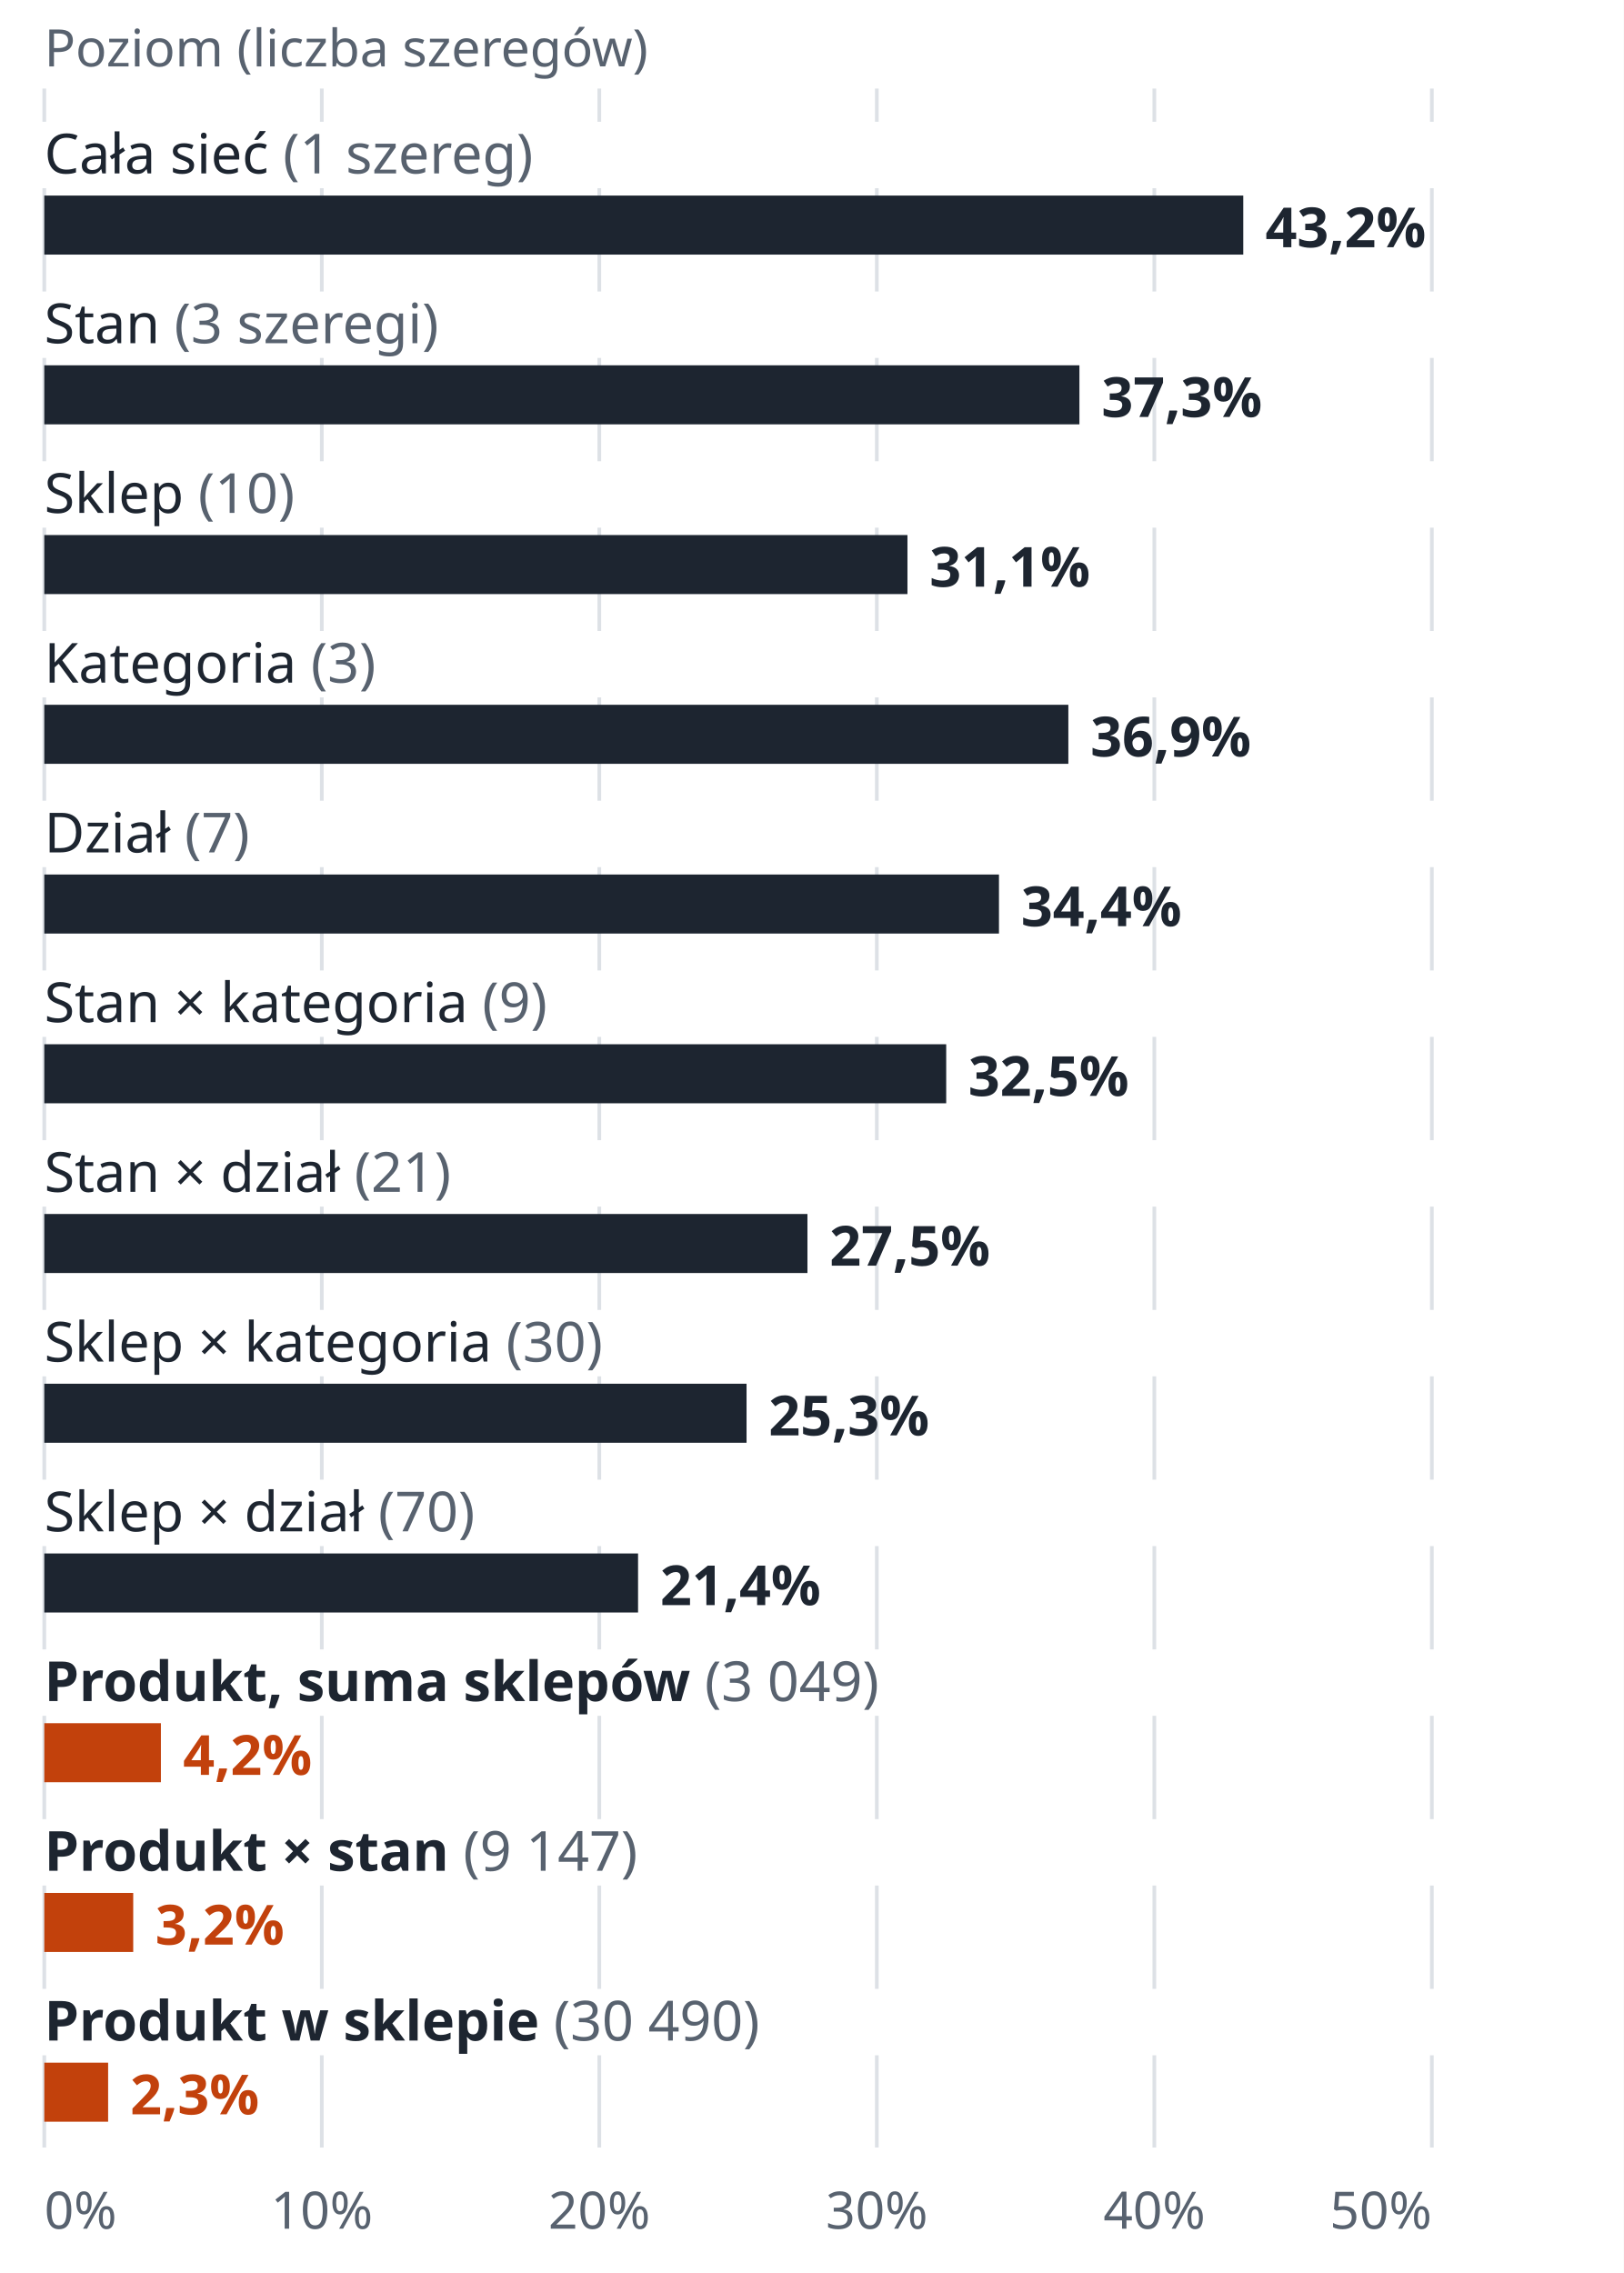
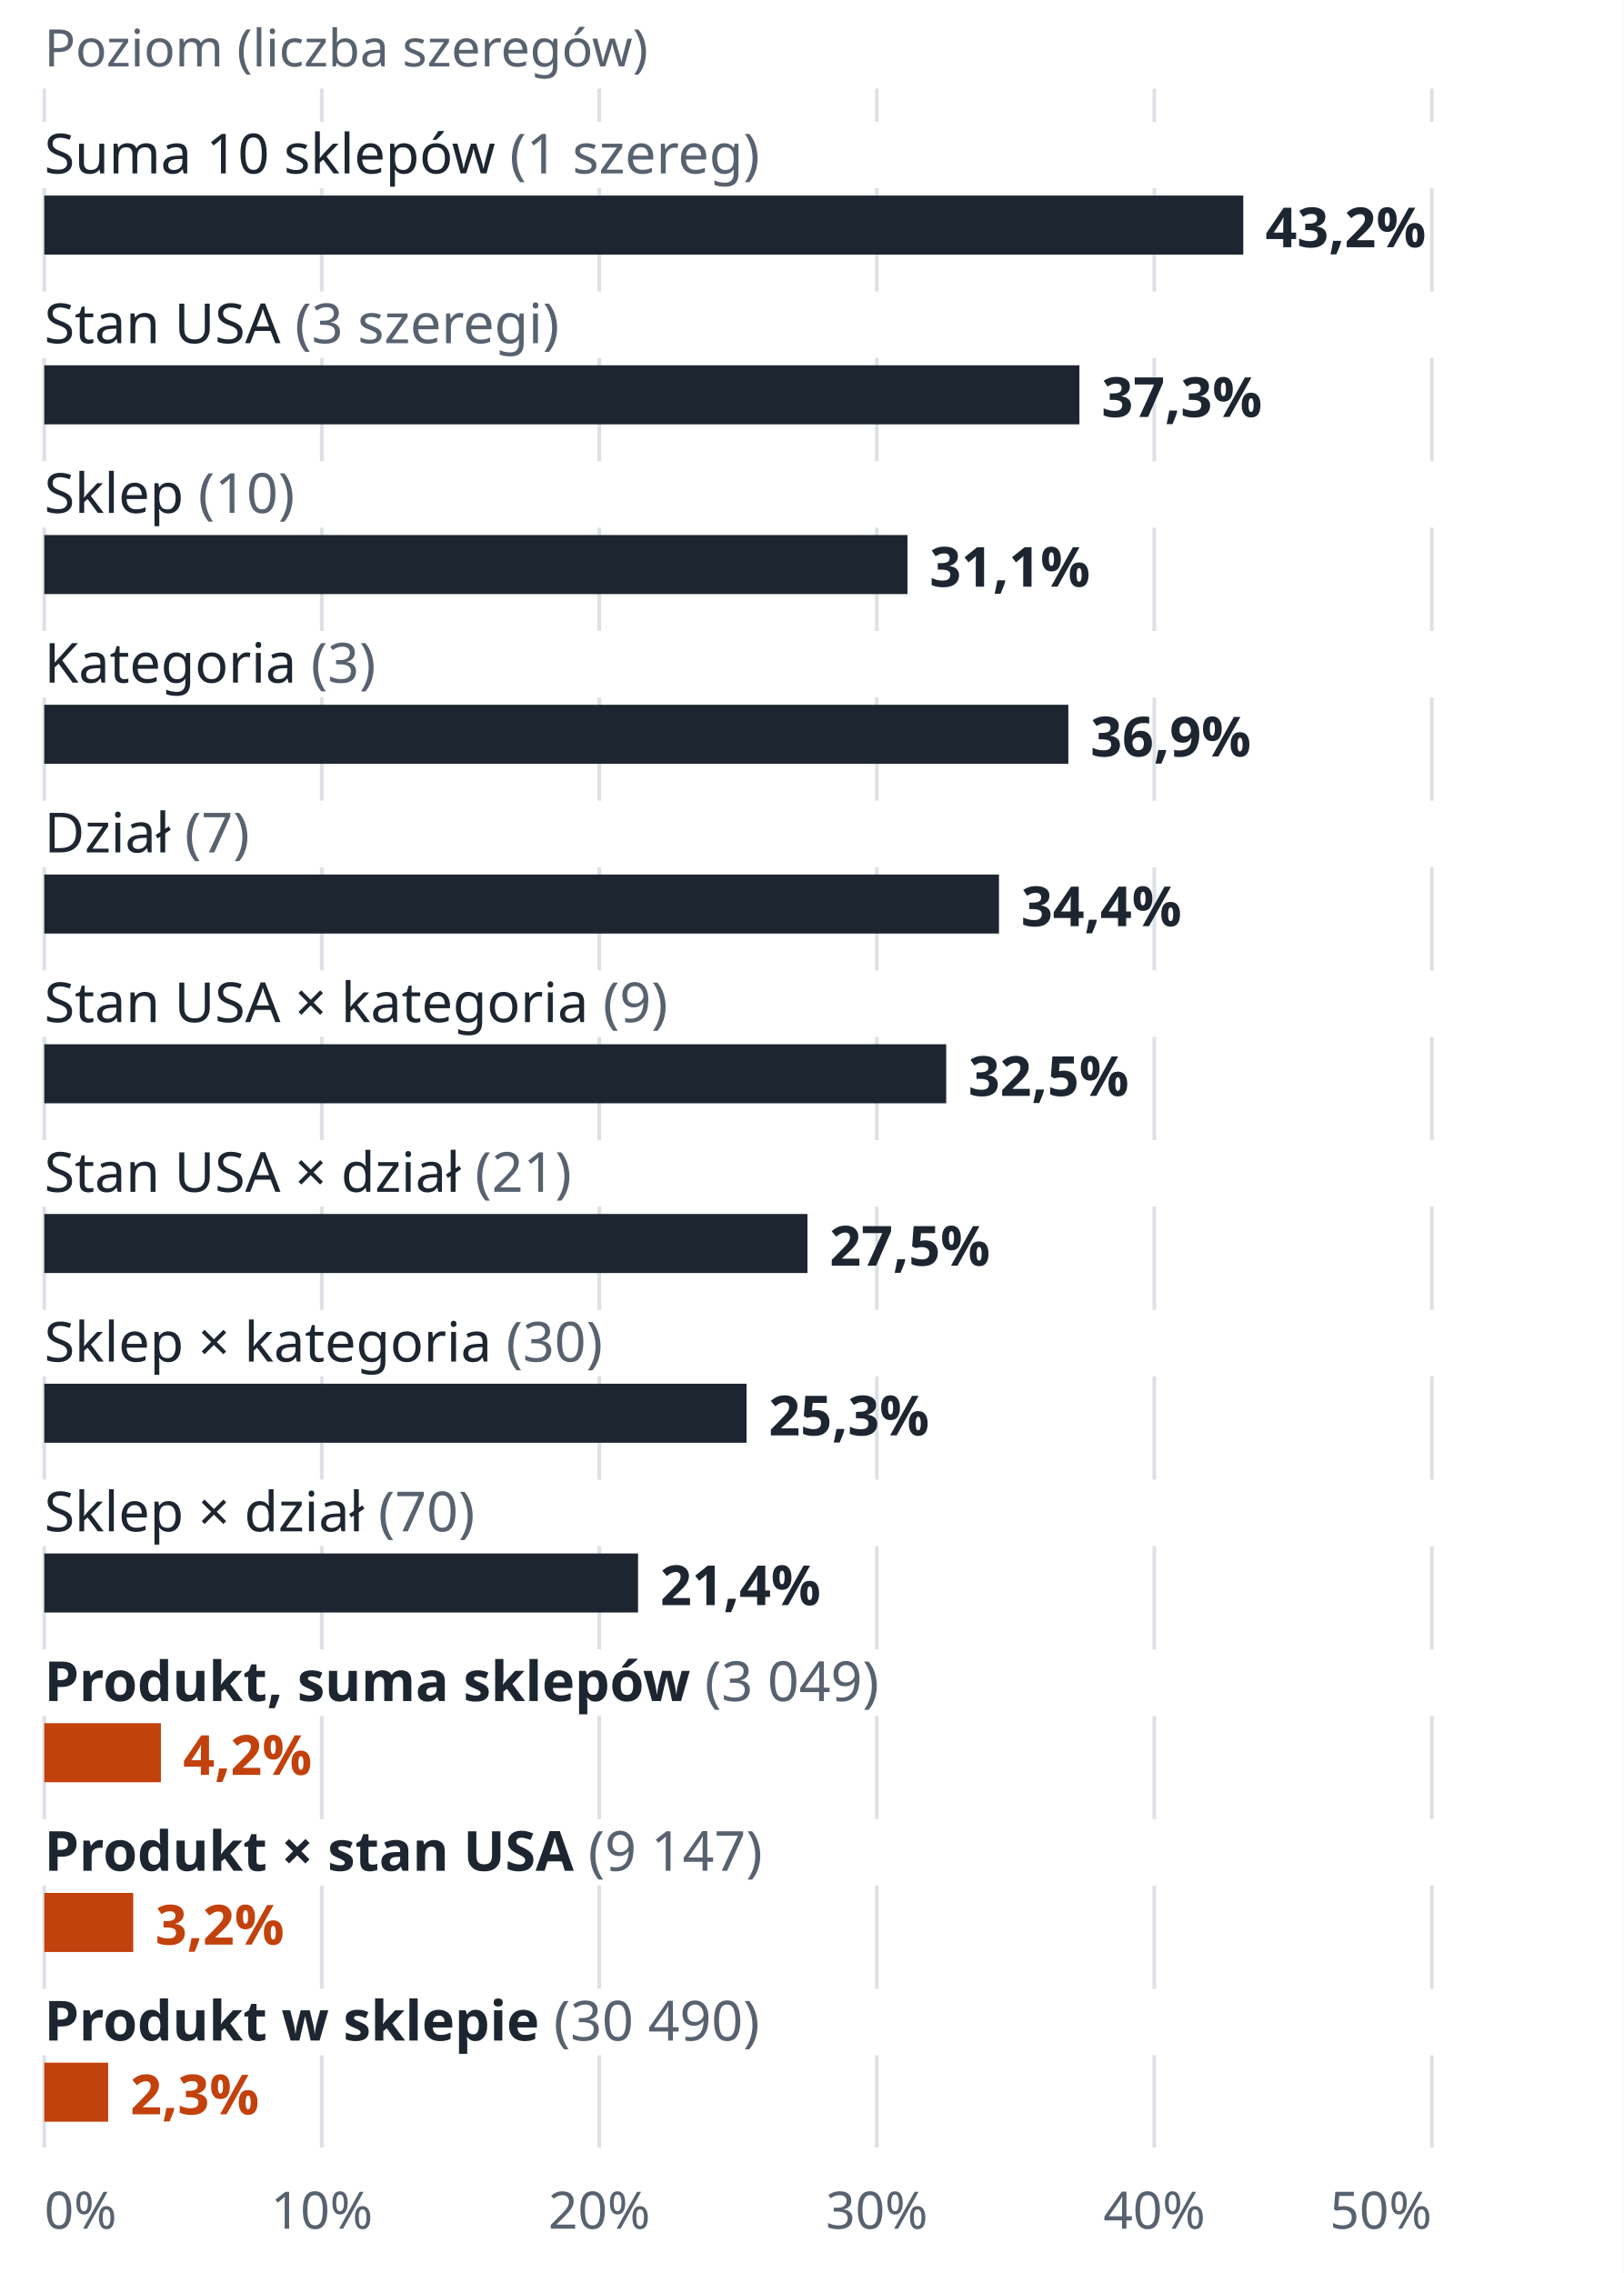
<svg xmlns="http://www.w3.org/2000/svg" viewBox="0 0 440 616" width="440" height="616" role="img">
  <rect width="100%" height="100%" fill="#ffffff" />
  <line x1="12" y1="24" x2="12" y2="582" stroke="#dde1e6" stroke-width="1" />
  <text x="12" y="604" font-family="Noto Sans, Arial, Helvetica, sans-serif" font-size="14" fill="#58626f" text-anchor="start">0%</text>
  <line x1="87.2" y1="24" x2="87.2" y2="582" stroke="#dde1e6" stroke-width="1" />
  <text x="87.2" y="604" font-family="Noto Sans, Arial, Helvetica, sans-serif" font-size="14" fill="#58626f" text-anchor="middle">10%</text>
  <line x1="162.4" y1="24" x2="162.4" y2="582" stroke="#dde1e6" stroke-width="1" />
  <text x="162.4" y="604" font-family="Noto Sans, Arial, Helvetica, sans-serif" font-size="14" fill="#58626f" text-anchor="middle">20%</text>
  <line x1="237.6" y1="24" x2="237.6" y2="582" stroke="#dde1e6" stroke-width="1" />
  <text x="237.6" y="604" font-family="Noto Sans, Arial, Helvetica, sans-serif" font-size="14" fill="#58626f" text-anchor="middle">30%</text>
  <line x1="312.8" y1="24" x2="312.8" y2="582" stroke="#dde1e6" stroke-width="1" />
  <text x="312.8" y="604" font-family="Noto Sans, Arial, Helvetica, sans-serif" font-size="14" fill="#58626f" text-anchor="middle">40%</text>
  <line x1="388" y1="24" x2="388" y2="582" stroke="#dde1e6" stroke-width="1" />
  <text x="388" y="604" font-family="Noto Sans, Arial, Helvetica, sans-serif" font-size="14" fill="#58626f" text-anchor="end">50%</text>
  <text x="12" y="18" font-family="Noto Sans, Arial, Helvetica, sans-serif" font-size="14" fill="#58626f">Poziom (liczba szeregów)</text>
  <rect x="6" y="33" width="428" height="18" fill="#ffffff" />
-   <text x="12" y="47" font-family="Noto Sans, Arial, Helvetica, sans-serif" font-size="15" fill="#1d2530" font-weight="400">Cała sieć <tspan fill="#58626f" font-weight="400">(1 szereg)</tspan>
+   <text x="12" y="47" font-family="Noto Sans, Arial, Helvetica, sans-serif" font-size="15" fill="#1d2530" font-weight="400">Suma 10 sklepów <tspan fill="#58626f" font-weight="400">(1 szereg)</tspan>
  </text>
  <rect x="12" y="53" width="324.9" height="16" fill="#1d2530" />
  <text x="342.9" y="67" font-family="Noto Sans, Arial, Helvetica, sans-serif" font-size="15" font-weight="700" fill="#1d2530">43,2%</text>
  <rect x="6" y="79" width="428" height="18" fill="#ffffff" />
-   <text x="12" y="93" font-family="Noto Sans, Arial, Helvetica, sans-serif" font-size="15" fill="#1d2530" font-weight="400">Stan <tspan fill="#58626f" font-weight="400">(3 szeregi)</tspan>
+   <text x="12" y="93" font-family="Noto Sans, Arial, Helvetica, sans-serif" font-size="15" fill="#1d2530" font-weight="400">Stan USA <tspan fill="#58626f" font-weight="400">(3 szeregi)</tspan>
  </text>
  <rect x="12" y="99" width="280.5" height="16" fill="#1d2530" />
  <text x="298.5" y="113" font-family="Noto Sans, Arial, Helvetica, sans-serif" font-size="15" font-weight="700" fill="#1d2530">37,3%</text>
  <rect x="6" y="125" width="428" height="18" fill="#ffffff" />
  <text x="12" y="139" font-family="Noto Sans, Arial, Helvetica, sans-serif" font-size="15" fill="#1d2530" font-weight="400">Sklep <tspan fill="#58626f" font-weight="400">(10)</tspan>
  </text>
  <rect x="12" y="145" width="233.9" height="16" fill="#1d2530" />
  <text x="251.9" y="159" font-family="Noto Sans, Arial, Helvetica, sans-serif" font-size="15" font-weight="700" fill="#1d2530">31,1%</text>
  <rect x="6" y="171" width="428" height="18" fill="#ffffff" />
  <text x="12" y="185" font-family="Noto Sans, Arial, Helvetica, sans-serif" font-size="15" fill="#1d2530" font-weight="400">Kategoria <tspan fill="#58626f" font-weight="400">(3)</tspan>
  </text>
  <rect x="12" y="191" width="277.5" height="16" fill="#1d2530" />
  <text x="295.5" y="205" font-family="Noto Sans, Arial, Helvetica, sans-serif" font-size="15" font-weight="700" fill="#1d2530">36,9%</text>
  <rect x="6" y="217" width="428" height="18" fill="#ffffff" />
  <text x="12" y="231" font-family="Noto Sans, Arial, Helvetica, sans-serif" font-size="15" fill="#1d2530" font-weight="400">Dział <tspan fill="#58626f" font-weight="400">(7)</tspan>
  </text>
  <rect x="12" y="237" width="258.7" height="16" fill="#1d2530" />
  <text x="276.7" y="251" font-family="Noto Sans, Arial, Helvetica, sans-serif" font-size="15" font-weight="700" fill="#1d2530">34,4%</text>
  <rect x="6" y="263" width="428" height="18" fill="#ffffff" />
-   <text x="12" y="277" font-family="Noto Sans, Arial, Helvetica, sans-serif" font-size="15" fill="#1d2530" font-weight="400">Stan × kategoria <tspan fill="#58626f" font-weight="400">(9)</tspan>
+   <text x="12" y="277" font-family="Noto Sans, Arial, Helvetica, sans-serif" font-size="15" fill="#1d2530" font-weight="400">Stan USA × kategoria <tspan fill="#58626f" font-weight="400">(9)</tspan>
  </text>
  <rect x="12" y="283" width="244.4" height="16" fill="#1d2530" />
  <text x="262.4" y="297" font-family="Noto Sans, Arial, Helvetica, sans-serif" font-size="15" font-weight="700" fill="#1d2530">32,5%</text>
  <rect x="6" y="309" width="428" height="18" fill="#ffffff" />
-   <text x="12" y="323" font-family="Noto Sans, Arial, Helvetica, sans-serif" font-size="15" fill="#1d2530" font-weight="400">Stan × dział <tspan fill="#58626f" font-weight="400">(21)</tspan>
+   <text x="12" y="323" font-family="Noto Sans, Arial, Helvetica, sans-serif" font-size="15" fill="#1d2530" font-weight="400">Stan USA × dział <tspan fill="#58626f" font-weight="400">(21)</tspan>
  </text>
  <rect x="12" y="329" width="206.8" height="16" fill="#1d2530" />
  <text x="224.8" y="343" font-family="Noto Sans, Arial, Helvetica, sans-serif" font-size="15" font-weight="700" fill="#1d2530">27,5%</text>
  <rect x="6" y="355" width="428" height="18" fill="#ffffff" />
  <text x="12" y="369" font-family="Noto Sans, Arial, Helvetica, sans-serif" font-size="15" fill="#1d2530" font-weight="400">Sklep × kategoria <tspan fill="#58626f" font-weight="400">(30)</tspan>
  </text>
  <rect x="12" y="375" width="190.3" height="16" fill="#1d2530" />
  <text x="208.3" y="389" font-family="Noto Sans, Arial, Helvetica, sans-serif" font-size="15" font-weight="700" fill="#1d2530">25,3%</text>
  <rect x="6" y="401" width="428" height="18" fill="#ffffff" />
  <text x="12" y="415" font-family="Noto Sans, Arial, Helvetica, sans-serif" font-size="15" fill="#1d2530" font-weight="400">Sklep × dział <tspan fill="#58626f" font-weight="400">(70)</tspan>
  </text>
  <rect x="12" y="421" width="160.9" height="16" fill="#1d2530" />
  <text x="178.9" y="435" font-family="Noto Sans, Arial, Helvetica, sans-serif" font-size="15" font-weight="700" fill="#1d2530">21,4%</text>
  <rect x="6" y="447" width="428" height="18" fill="#ffffff" />
  <text x="12" y="461" font-family="Noto Sans, Arial, Helvetica, sans-serif" font-size="15" fill="#1d2530" font-weight="700">Produkt, suma sklepów <tspan fill="#58626f" font-weight="400">(3 049)</tspan>
  </text>
  <rect x="12" y="467" width="31.6" height="16" fill="#c2410c" />
  <text x="49.6" y="481" font-family="Noto Sans, Arial, Helvetica, sans-serif" font-size="15" font-weight="700" fill="#c2410c">4,2%</text>
  <rect x="6" y="493" width="428" height="18" fill="#ffffff" />
-   <text x="12" y="507" font-family="Noto Sans, Arial, Helvetica, sans-serif" font-size="15" fill="#1d2530" font-weight="700">Produkt × stan <tspan fill="#58626f" font-weight="400">(9 147)</tspan>
+   <text x="12" y="507" font-family="Noto Sans, Arial, Helvetica, sans-serif" font-size="15" fill="#1d2530" font-weight="700">Produkt × stan USA <tspan fill="#58626f" font-weight="400">(9 147)</tspan>
  </text>
  <rect x="12" y="513" width="24.1" height="16" fill="#c2410c" />
  <text x="42.1" y="527" font-family="Noto Sans, Arial, Helvetica, sans-serif" font-size="15" font-weight="700" fill="#c2410c">3,2%</text>
  <rect x="6" y="539" width="428" height="18" fill="#ffffff" />
  <text x="12" y="553" font-family="Noto Sans, Arial, Helvetica, sans-serif" font-size="15" fill="#1d2530" font-weight="700">Produkt w sklepie <tspan fill="#58626f" font-weight="400">(30 490)</tspan>
  </text>
  <rect x="12" y="559" width="17.3" height="16" fill="#c2410c" />
  <text x="35.3" y="573" font-family="Noto Sans, Arial, Helvetica, sans-serif" font-size="15" font-weight="700" fill="#c2410c">2,3%</text>
</svg>
